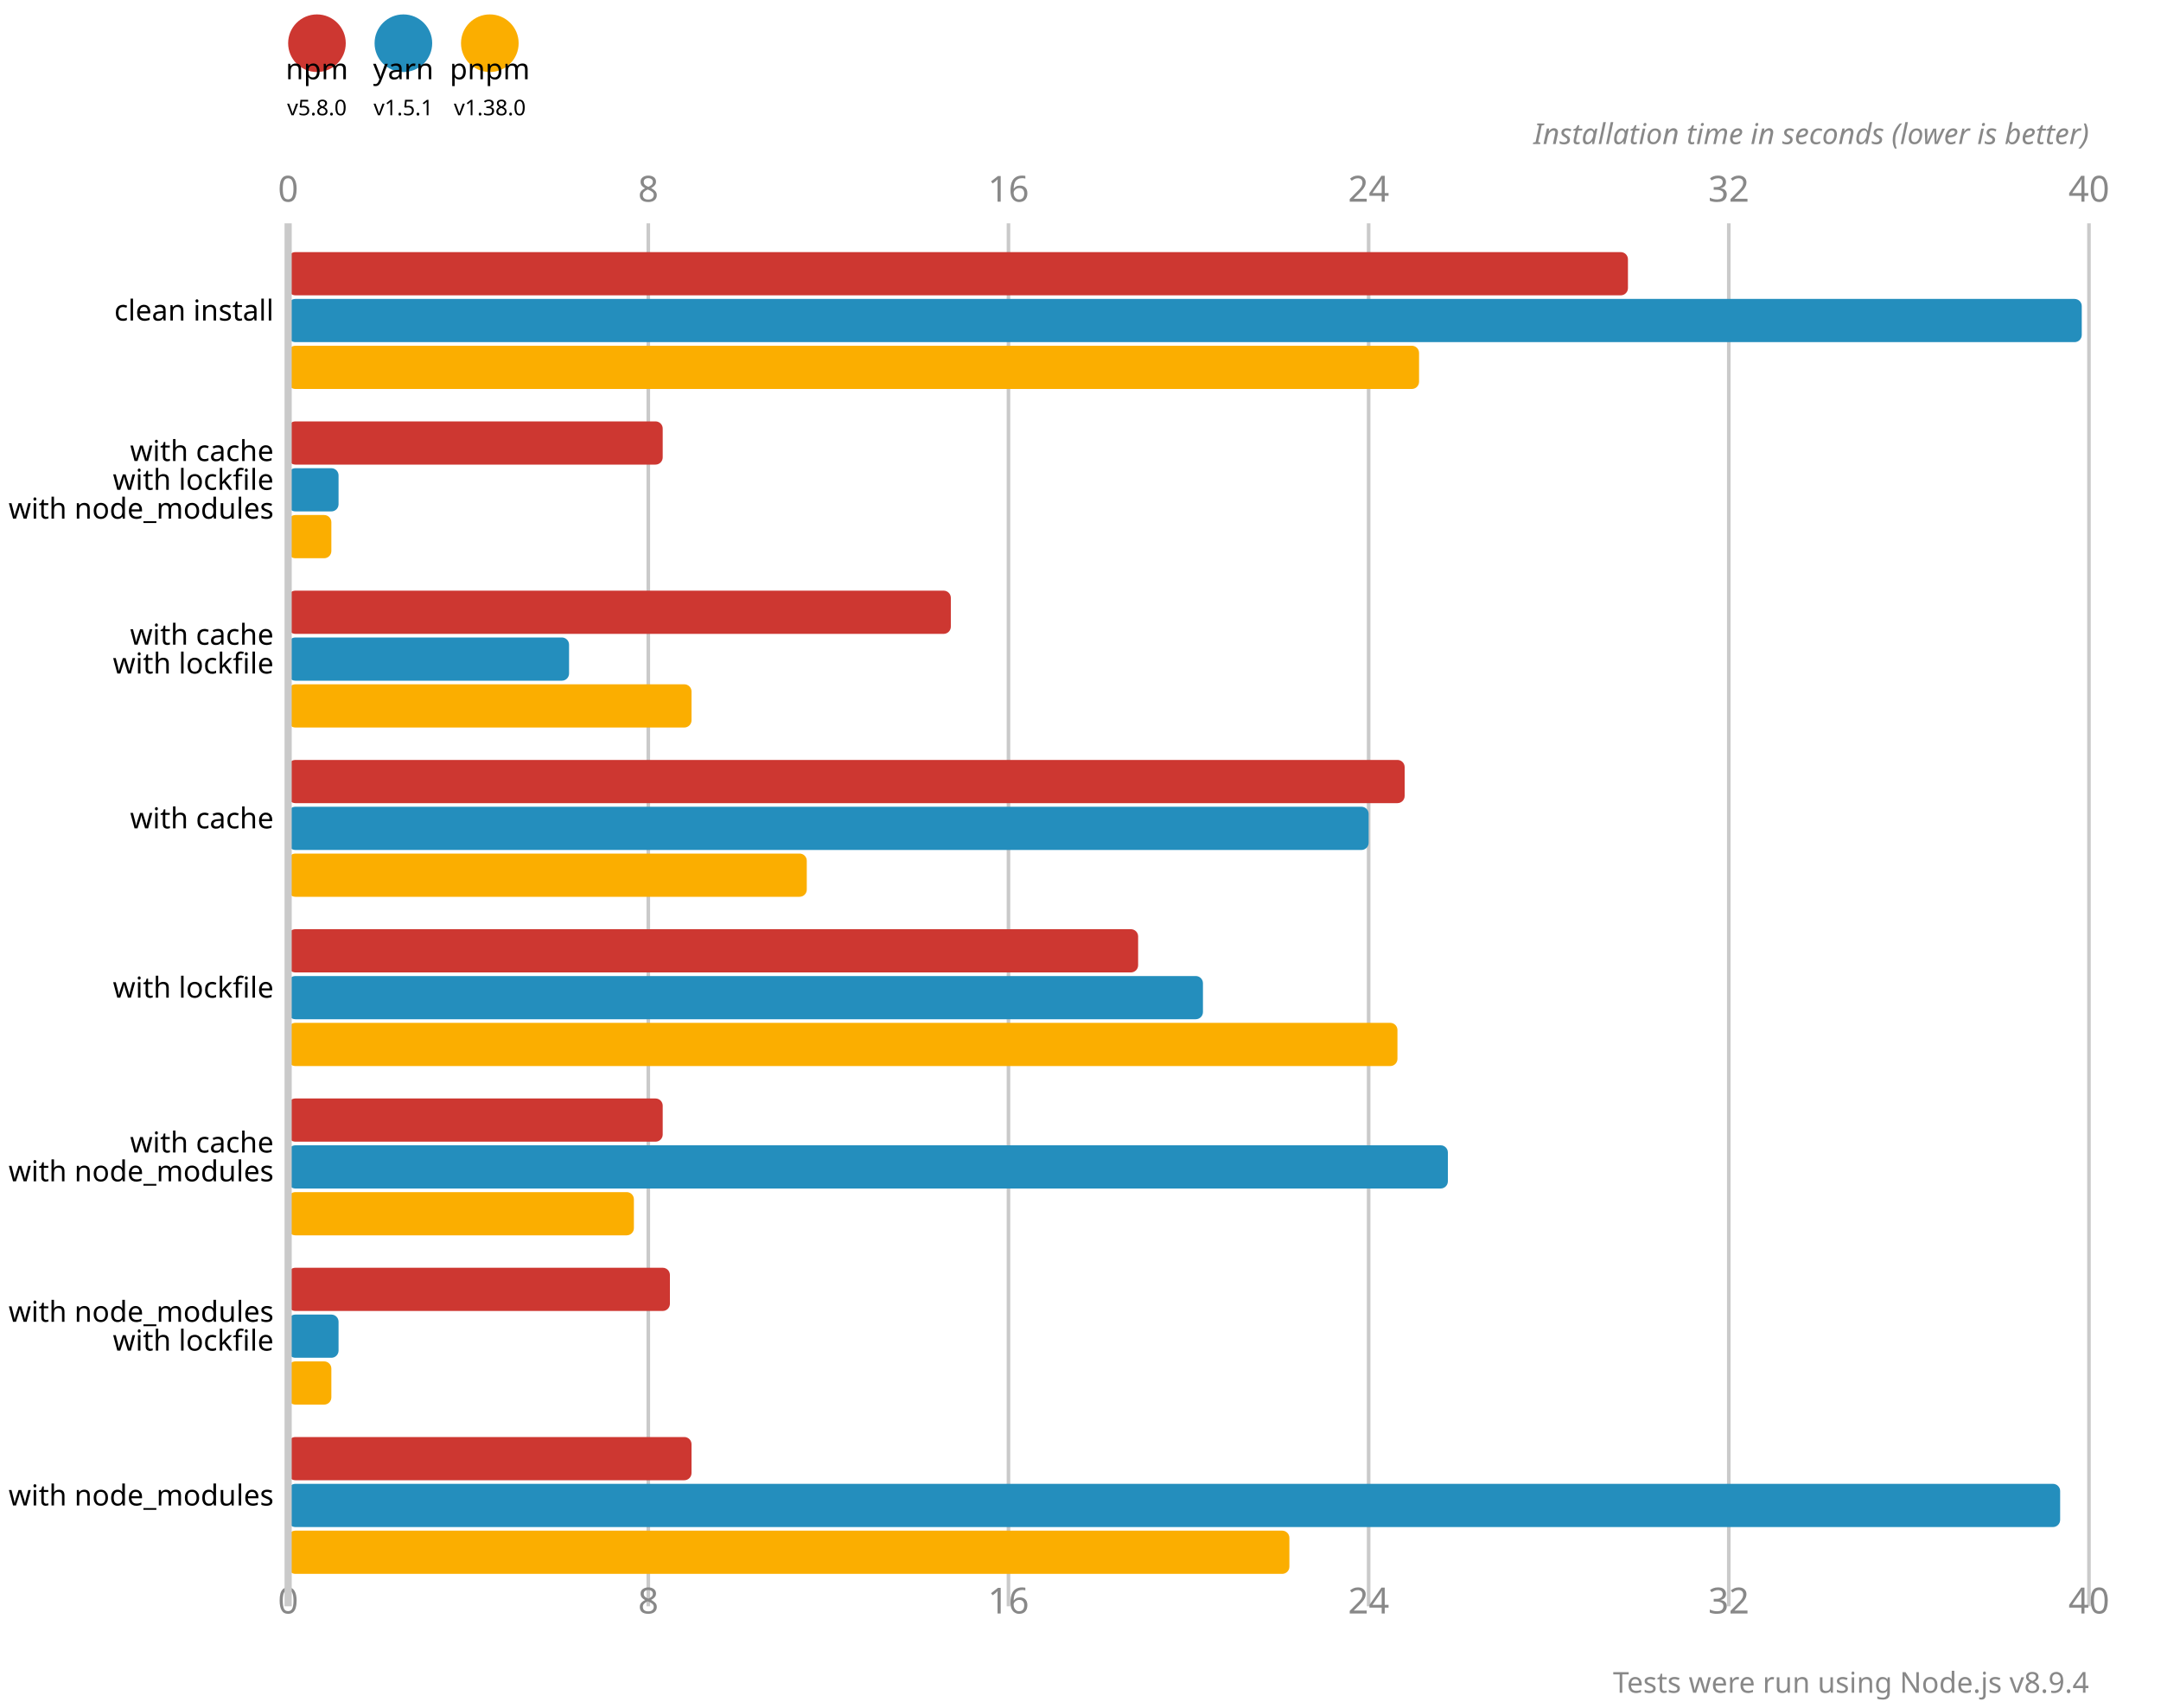
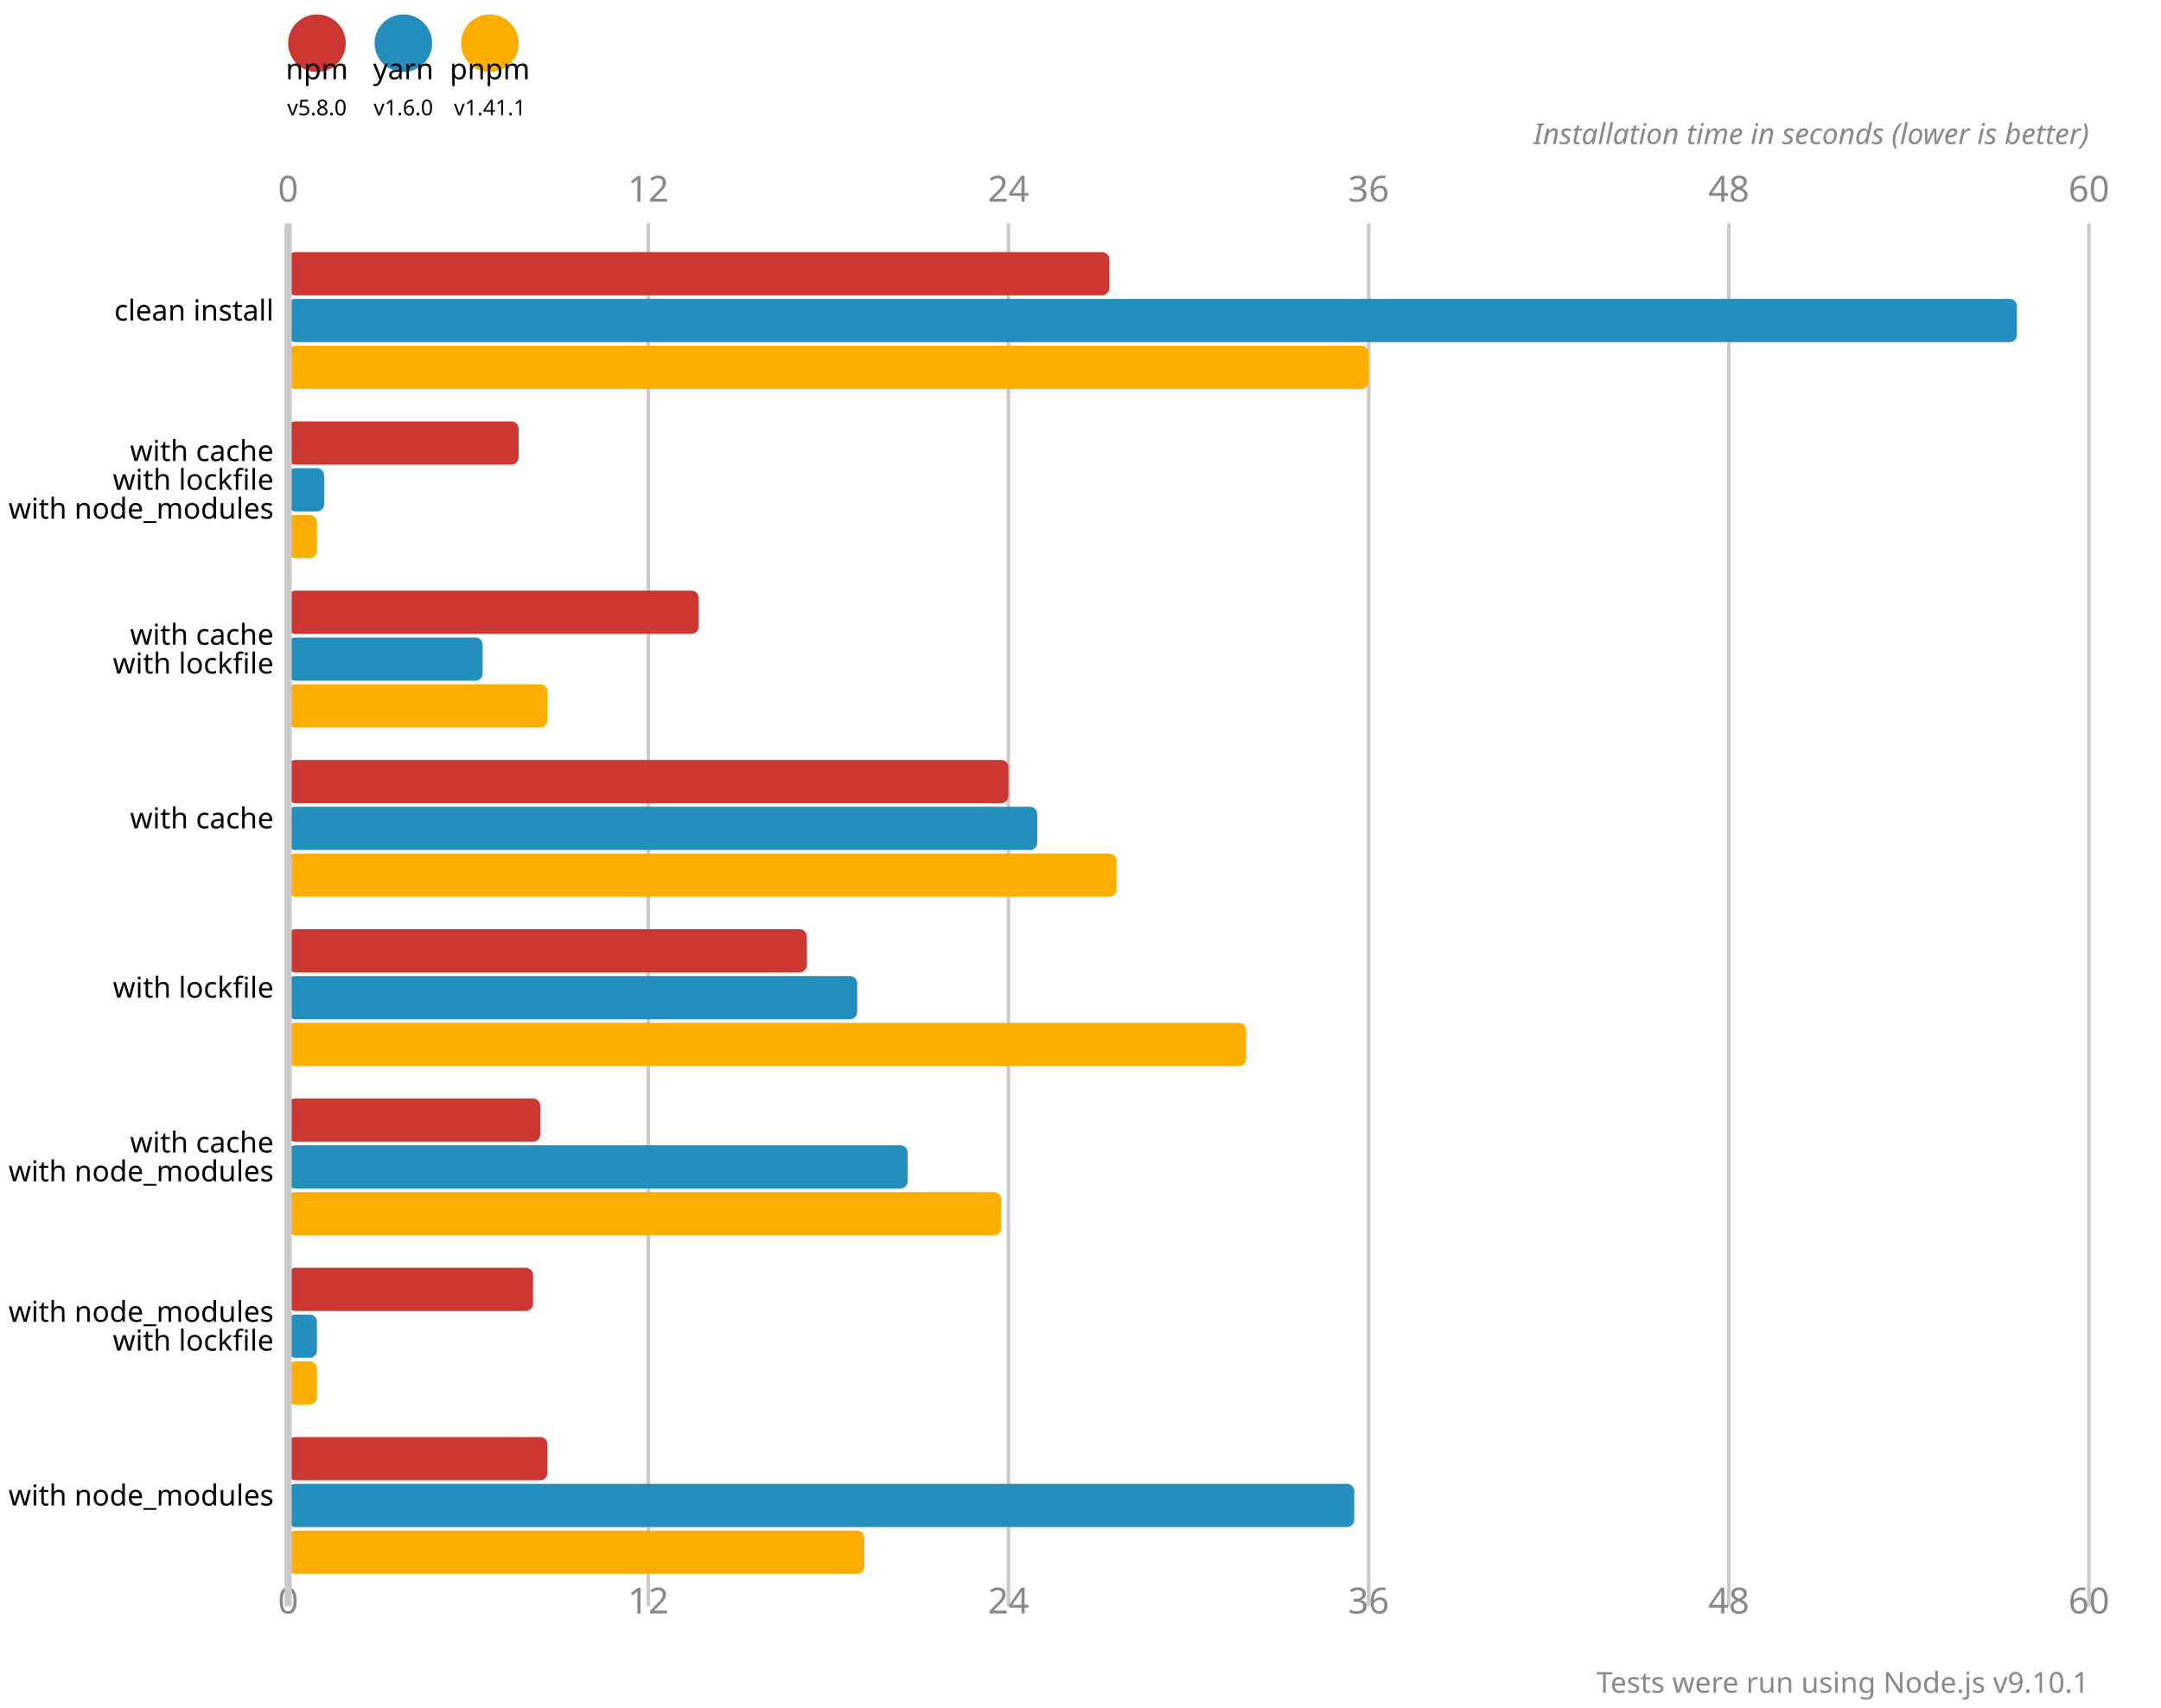
<svg xmlns="http://www.w3.org/2000/svg" version="1.1" viewBox="0 0 300 237">
  <circle cx="44" cy="6" r="4" fill="#cd3731" />
  <text x="44" y="11" font-size="4" font-family="system-ui" alignment-baseline="hanging" text-anchor="middle">npm</text>
  <text x="44" y="16" font-size="3" font-family="system-ui" alignment-baseline="hanging" text-anchor="middle">v5.8.0</text>
  <circle cx="56" cy="6" r="4" fill="#248ebd" />
  <text x="56" y="11" font-size="4" font-family="system-ui" alignment-baseline="hanging" text-anchor="middle">yarn</text>
-   <text x="56" y="16" font-size="3" font-family="system-ui" alignment-baseline="hanging" text-anchor="middle">v1.5.1</text>
+   <text x="56" y="16" font-size="3" font-family="system-ui" alignment-baseline="hanging" text-anchor="middle">v1.6.0</text>
  <circle cx="68" cy="6" r="4" fill="#fbae00" />
  <text x="68" y="11" font-size="4" font-family="system-ui" alignment-baseline="hanging" text-anchor="middle">pnpm</text>
-   <text x="68" y="16" font-size="3" font-family="system-ui" alignment-baseline="hanging" text-anchor="middle">v1.38.0</text>
+   <text x="68" y="16" font-size="3" font-family="system-ui" alignment-baseline="hanging" text-anchor="middle">v1.41.1</text>
  <text x="40" y="28" fill="#888" font-size="5" font-family="system-ui" text-anchor="middle">0</text>
  <text x="40" y="224" fill="#888" font-size="5" font-family="system-ui" text-anchor="middle" alignment-baseline="hanging">0</text>
  <line x1="90" y1="31" x2="90" y2="223" stroke-width="0.5" stroke="#cacaca" />
-   <text x="90" y="28" fill="#888" font-size="5" font-family="system-ui" text-anchor="middle">8</text>
-   <text x="90" y="224" fill="#888" font-size="5" font-family="system-ui" text-anchor="middle" alignment-baseline="hanging">8</text>
+   <text x="90" y="28" fill="#888" font-size="5" font-family="system-ui" text-anchor="middle">12</text>
+   <text x="90" y="224" fill="#888" font-size="5" font-family="system-ui" text-anchor="middle" alignment-baseline="hanging">12</text>
  <line x1="140" y1="31" x2="140" y2="223" stroke-width="0.5" stroke="#cacaca" />
-   <text x="140" y="28" fill="#888" font-size="5" font-family="system-ui" text-anchor="middle">16</text>
-   <text x="140" y="224" fill="#888" font-size="5" font-family="system-ui" text-anchor="middle" alignment-baseline="hanging">16</text>
+   <text x="140" y="28" fill="#888" font-size="5" font-family="system-ui" text-anchor="middle">24</text>
+   <text x="140" y="224" fill="#888" font-size="5" font-family="system-ui" text-anchor="middle" alignment-baseline="hanging">24</text>
  <line x1="190" y1="31" x2="190" y2="223" stroke-width="0.5" stroke="#cacaca" />
-   <text x="190" y="28" fill="#888" font-size="5" font-family="system-ui" text-anchor="middle">24</text>
-   <text x="190" y="224" fill="#888" font-size="5" font-family="system-ui" text-anchor="middle" alignment-baseline="hanging">24</text>
+   <text x="190" y="28" fill="#888" font-size="5" font-family="system-ui" text-anchor="middle">36</text>
+   <text x="190" y="224" fill="#888" font-size="5" font-family="system-ui" text-anchor="middle" alignment-baseline="hanging">36</text>
  <line x1="240" y1="31" x2="240" y2="223" stroke-width="0.5" stroke="#cacaca" />
-   <text x="240" y="28" fill="#888" font-size="5" font-family="system-ui" text-anchor="middle">32</text>
-   <text x="240" y="224" fill="#888" font-size="5" font-family="system-ui" text-anchor="middle" alignment-baseline="hanging">32</text>
+   <text x="240" y="28" fill="#888" font-size="5" font-family="system-ui" text-anchor="middle">48</text>
+   <text x="240" y="224" fill="#888" font-size="5" font-family="system-ui" text-anchor="middle" alignment-baseline="hanging">48</text>
  <line x1="290" y1="31" x2="290" y2="223" stroke-width="0.5" stroke="#cacaca" />
-   <text x="290" y="28" fill="#888" font-size="5" font-family="system-ui" text-anchor="middle">40</text>
-   <text x="290" y="224" fill="#888" font-size="5" font-family="system-ui" text-anchor="middle" alignment-baseline="hanging">40</text>
+   <text x="290" y="28" fill="#888" font-size="5" font-family="system-ui" text-anchor="middle">60</text>
+   <text x="290" y="224" fill="#888" font-size="5" font-family="system-ui" text-anchor="middle" alignment-baseline="hanging">60</text>
  <text x="290" y="20" font-size="4" font-family="system-ui" font-style="italic" text-anchor="end" fill="#888">Installation time in seconds (lower is better)</text>
-   <rect x="40" y="35" width="186" height="6" fill="#cd3731" rx="1" ry="1" />
-   <rect x="40" y="41.5" width="249" height="6" fill="#248ebd" rx="1" ry="1" />
-   <rect x="40" y="48" width="157" height="6" fill="#fbae00" rx="1" ry="1" />
-   <rect x="40" y="58.5" width="52" height="6" fill="#cd3731" rx="1" ry="1" />
-   <rect x="40" y="65" width="7" height="6" fill="#248ebd" rx="1" ry="1" />
-   <rect x="40" y="71.5" width="6" height="6" fill="#fbae00" rx="1" ry="1" />
-   <rect x="40" y="82" width="92" height="6" fill="#cd3731" rx="1" ry="1" />
-   <rect x="40" y="88.5" width="39" height="6" fill="#248ebd" rx="1" ry="1" />
-   <rect x="40" y="95" width="56" height="6" fill="#fbae00" rx="1" ry="1" />
-   <rect x="40" y="105.5" width="155" height="6" fill="#cd3731" rx="1" ry="1" />
-   <rect x="40" y="112" width="150" height="6" fill="#248ebd" rx="1" ry="1" />
-   <rect x="40" y="118.5" width="72" height="6" fill="#fbae00" rx="1" ry="1" />
-   <rect x="40" y="129" width="118" height="6" fill="#cd3731" rx="1" ry="1" />
-   <rect x="40" y="135.5" width="127" height="6" fill="#248ebd" rx="1" ry="1" />
-   <rect x="40" y="142" width="154" height="6" fill="#fbae00" rx="1" ry="1" />
-   <rect x="40" y="152.5" width="52" height="6" fill="#cd3731" rx="1" ry="1" />
-   <rect x="40" y="159" width="161" height="6" fill="#248ebd" rx="1" ry="1" />
-   <rect x="40" y="165.5" width="48" height="6" fill="#fbae00" rx="1" ry="1" />
-   <rect x="40" y="176" width="53" height="6" fill="#cd3731" rx="1" ry="1" />
-   <rect x="40" y="182.5" width="7" height="6" fill="#248ebd" rx="1" ry="1" />
-   <rect x="40" y="189" width="6" height="6" fill="#fbae00" rx="1" ry="1" />
-   <rect x="40" y="199.5" width="56" height="6" fill="#cd3731" rx="1" ry="1" />
-   <rect x="40" y="206" width="246" height="6" fill="#248ebd" rx="1" ry="1" />
-   <rect x="40" y="212.5" width="139" height="6" fill="#fbae00" rx="1" ry="1" />
+   <rect x="40" y="35" width="114" height="6" fill="#cd3731" rx="1" ry="1" />
+   <rect x="40" y="41.5" width="240" height="6" fill="#248ebd" rx="1" ry="1" />
+   <rect x="40" y="48" width="150" height="6" fill="#fbae00" rx="1" ry="1" />
+   <rect x="40" y="58.5" width="32" height="6" fill="#cd3731" rx="1" ry="1" />
+   <rect x="40" y="65" width="5" height="6" fill="#248ebd" rx="1" ry="1" />
+   <rect x="40" y="71.5" width="4" height="6" fill="#fbae00" rx="1" ry="1" />
+   <rect x="40" y="82" width="57" height="6" fill="#cd3731" rx="1" ry="1" />
+   <rect x="40" y="88.5" width="27" height="6" fill="#248ebd" rx="1" ry="1" />
+   <rect x="40" y="95" width="36" height="6" fill="#fbae00" rx="1" ry="1" />
+   <rect x="40" y="105.5" width="100" height="6" fill="#cd3731" rx="1" ry="1" />
+   <rect x="40" y="112" width="104" height="6" fill="#248ebd" rx="1" ry="1" />
+   <rect x="40" y="118.5" width="115" height="6" fill="#fbae00" rx="1" ry="1" />
+   <rect x="40" y="129" width="72" height="6" fill="#cd3731" rx="1" ry="1" />
+   <rect x="40" y="135.5" width="79" height="6" fill="#248ebd" rx="1" ry="1" />
+   <rect x="40" y="142" width="133" height="6" fill="#fbae00" rx="1" ry="1" />
+   <rect x="40" y="152.5" width="35" height="6" fill="#cd3731" rx="1" ry="1" />
+   <rect x="40" y="159" width="86" height="6" fill="#248ebd" rx="1" ry="1" />
+   <rect x="40" y="165.5" width="99" height="6" fill="#fbae00" rx="1" ry="1" />
+   <rect x="40" y="176" width="34" height="6" fill="#cd3731" rx="1" ry="1" />
+   <rect x="40" y="182.5" width="4" height="6" fill="#248ebd" rx="1" ry="1" />
+   <rect x="40" y="189" width="4" height="6" fill="#fbae00" rx="1" ry="1" />
+   <rect x="40" y="199.5" width="36" height="6" fill="#cd3731" rx="1" ry="1" />
+   <rect x="40" y="206" width="148" height="6" fill="#248ebd" rx="1" ry="1" />
+   <rect x="40" y="212.5" width="80" height="6" fill="#fbae00" rx="1" ry="1" />
  <line x1="40" y1="31" x2="40" y2="223" stroke-width="1" stroke="#cacaca" />
  <text x="38" y="44.5" font-size="4" font-family="system-ui" alignment-baseline="middle" text-anchor="end">clean install</text>
  <text x="38" y="64" font-size="4" font-family="system-ui" alignment-baseline="middle" text-anchor="end">with cache</text>
  <text x="38" y="68" font-size="4" font-family="system-ui" alignment-baseline="middle" text-anchor="end">with lockfile</text>
  <text x="38" y="72" font-size="4" font-family="system-ui" alignment-baseline="middle" text-anchor="end">with node_modules</text>
  <text x="38" y="89.5" font-size="4" font-family="system-ui" alignment-baseline="middle" text-anchor="end">with cache</text>
  <text x="38" y="93.5" font-size="4" font-family="system-ui" alignment-baseline="middle" text-anchor="end">with lockfile</text>
  <text x="38" y="115" font-size="4" font-family="system-ui" alignment-baseline="middle" text-anchor="end">with cache</text>
  <text x="38" y="138.5" font-size="4" font-family="system-ui" alignment-baseline="middle" text-anchor="end">with lockfile</text>
  <text x="38" y="160" font-size="4" font-family="system-ui" alignment-baseline="middle" text-anchor="end">with cache</text>
  <text x="38" y="164" font-size="4" font-family="system-ui" alignment-baseline="middle" text-anchor="end">with node_modules</text>
  <text x="38" y="183.5" font-size="4" font-family="system-ui" alignment-baseline="middle" text-anchor="end">with node_modules</text>
  <text x="38" y="187.5" font-size="4" font-family="system-ui" alignment-baseline="middle" text-anchor="end">with lockfile</text>
  <text x="38" y="209" font-size="4" font-family="system-ui" alignment-baseline="middle" text-anchor="end">with node_modules</text>
-   <text x="290" y="235" font-size="4" font-family="system-ui" text-anchor="end" fill="#888">Tests were run using Node.js v8.9.4</text>
+   <text x="290" y="235" font-size="4" font-family="system-ui" text-anchor="end" fill="#888">Tests were run using Node.js v9.10.1</text>
</svg>
